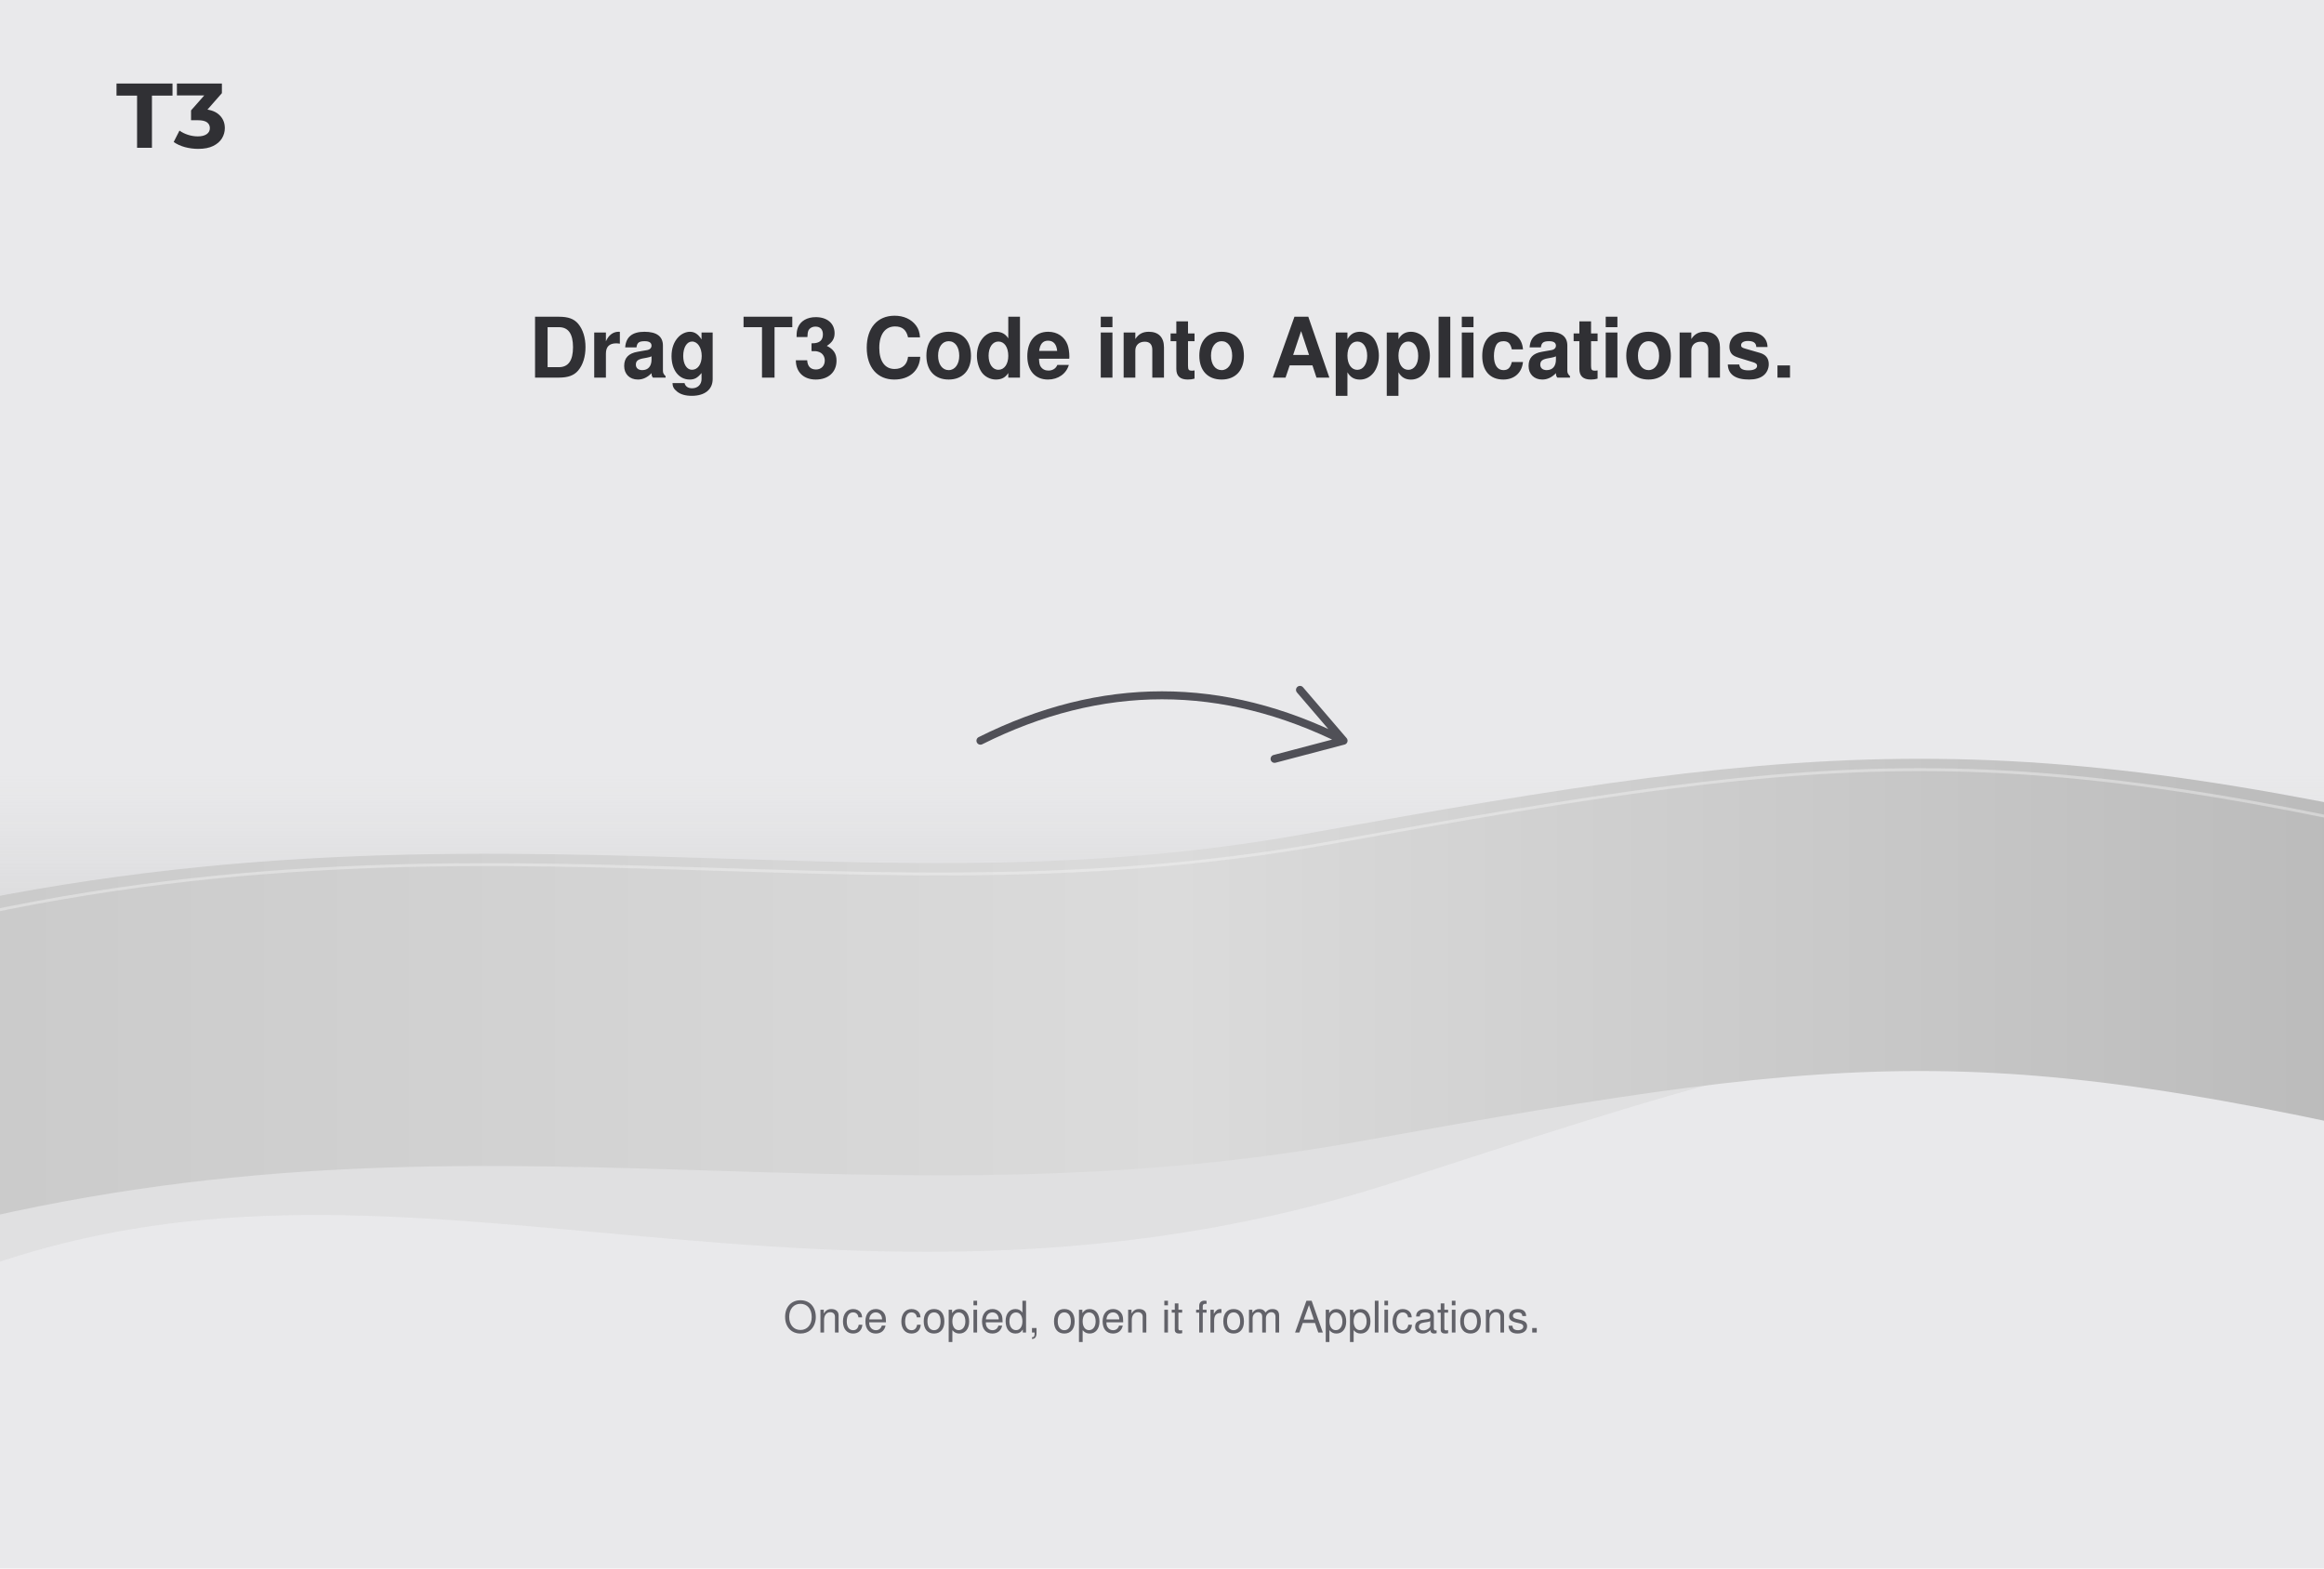
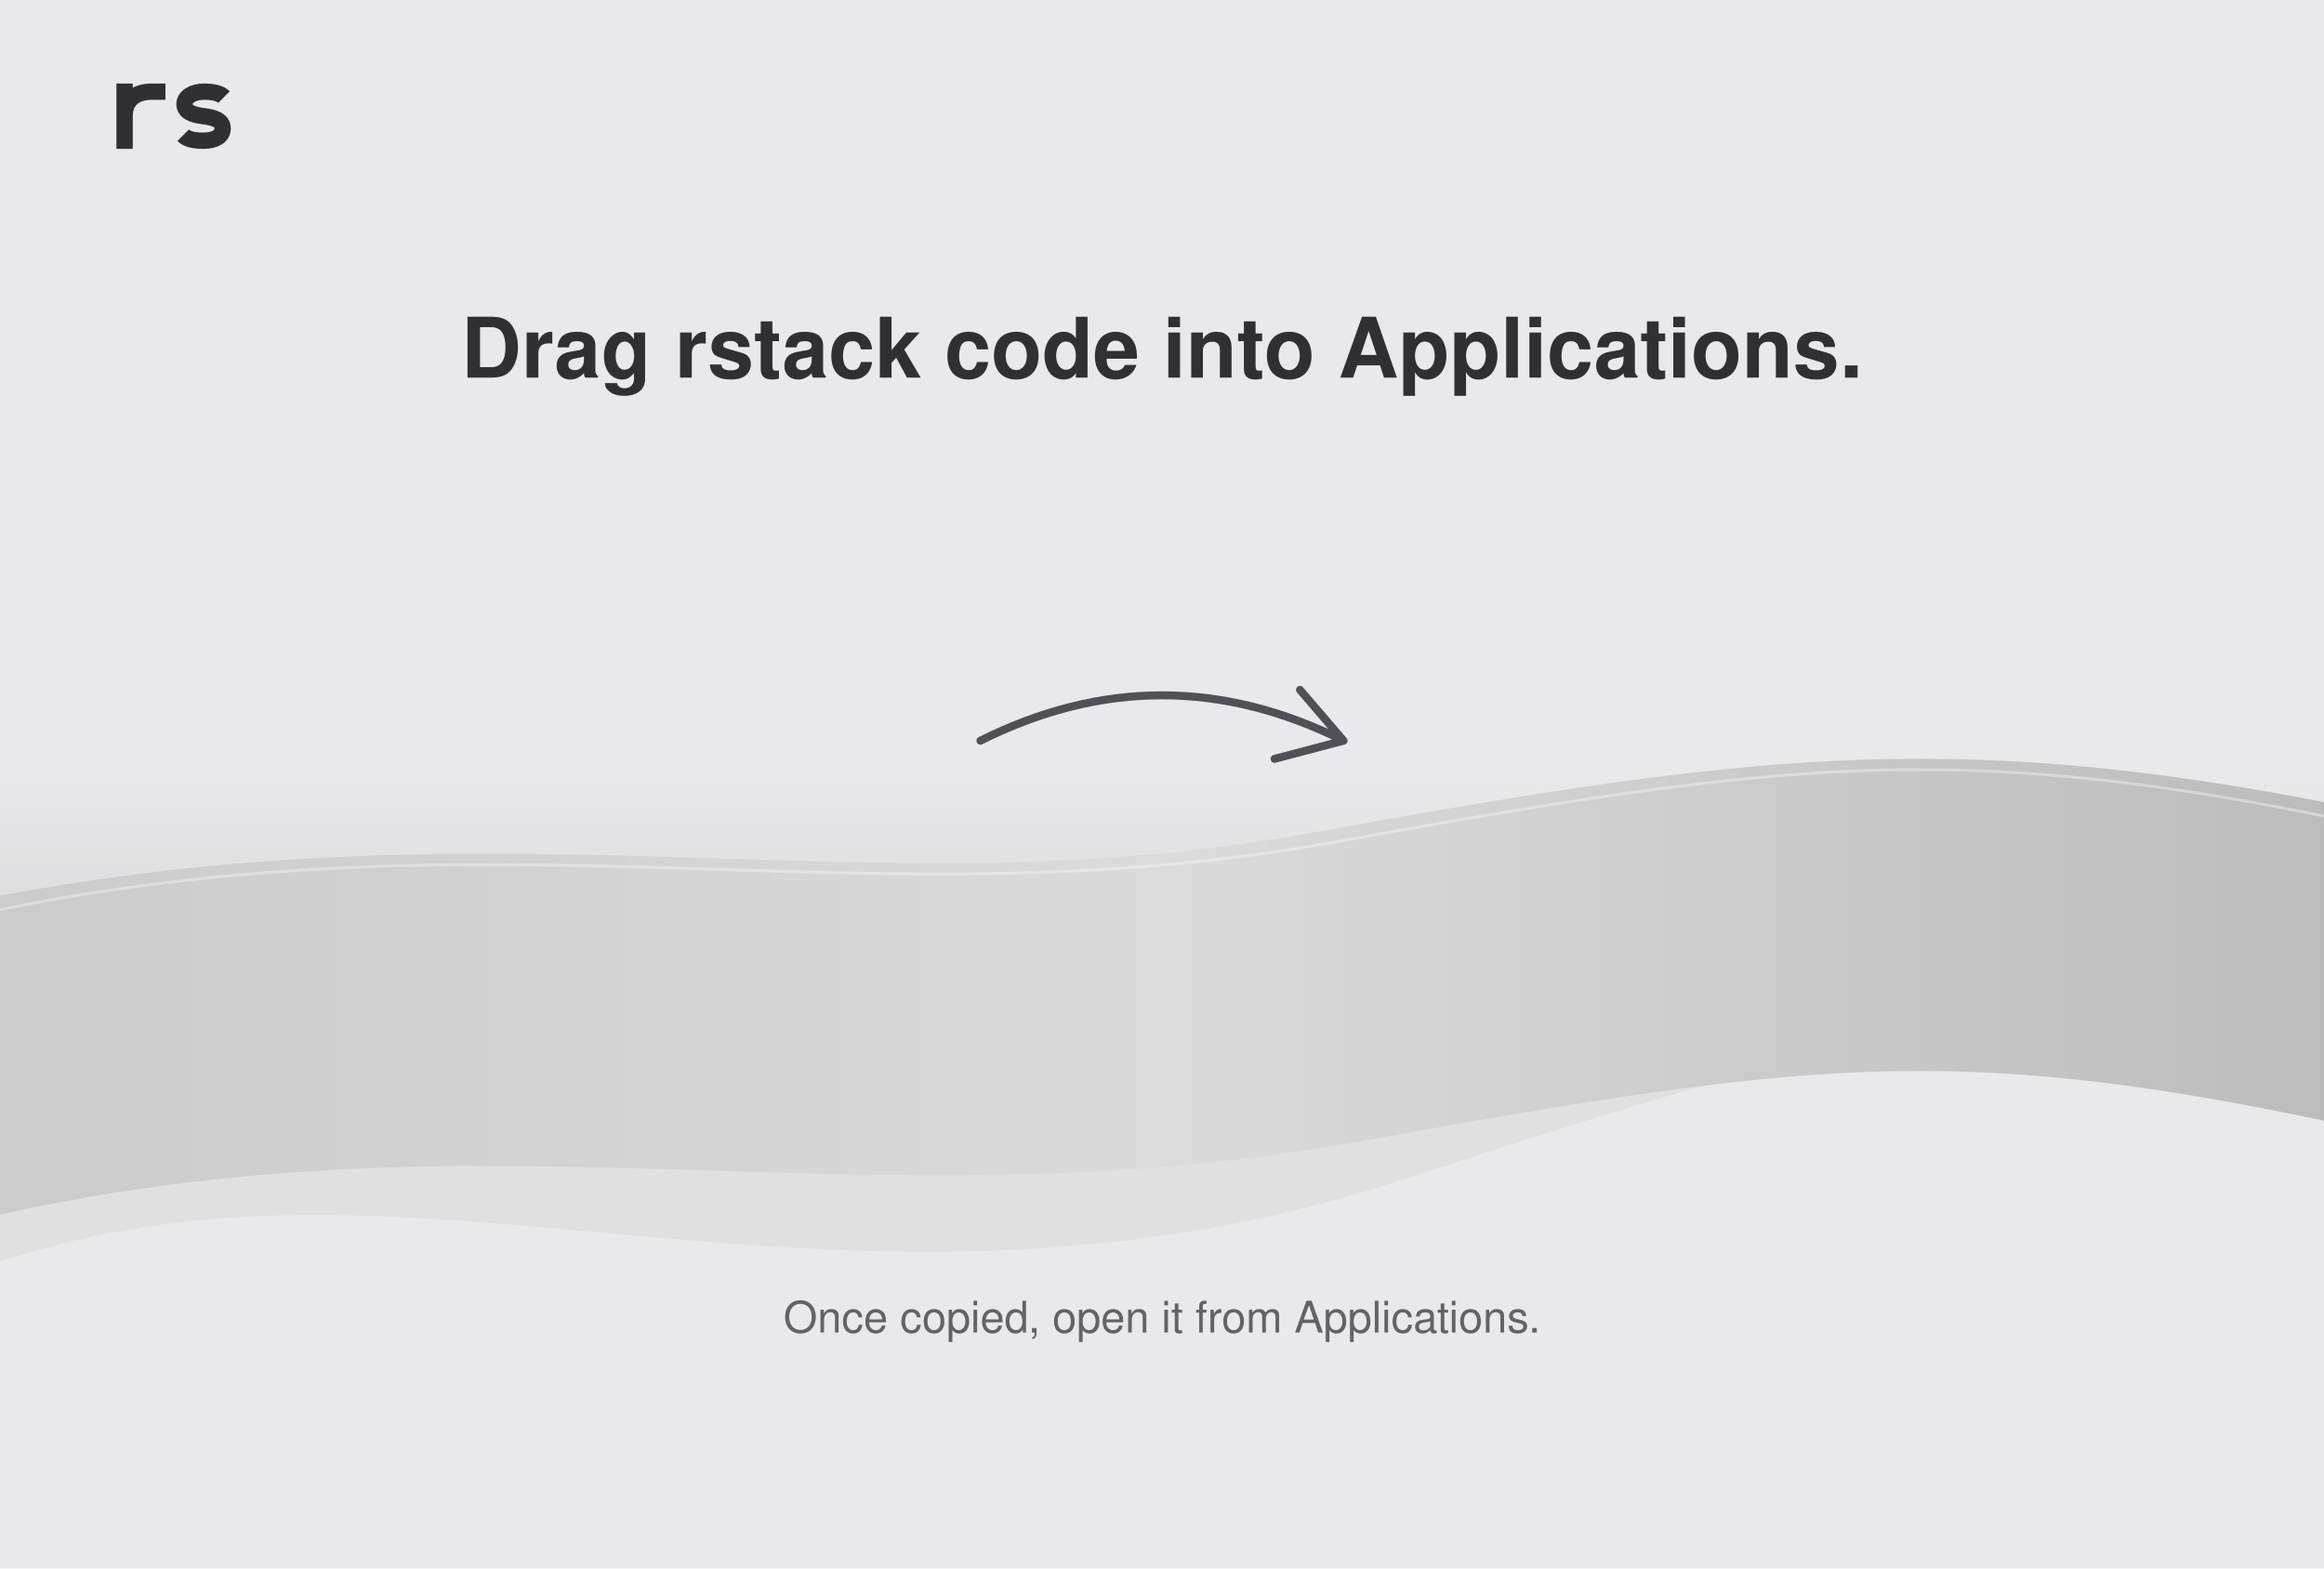
<svg xmlns="http://www.w3.org/2000/svg" width="1280" height="864" viewBox="0 0 640 432">
  <defs>
    <linearGradient id="veil" x1="0" y1="0" x2="0" y2="1">
      <stop stop-color="#B7B7B7" stop-opacity="0" />
      <stop offset=".55" stop-color="#A5A5A5" stop-opacity=".24" />
      <stop offset="1" stop-color="#D1D1D1" stop-opacity=".4" />
    </linearGradient>
    <linearGradient id="silk" x1="0" y1="0" x2="1" y2="0">
      <stop stop-color="#C8C8C8" />
      <stop offset=".5" stop-color="#DBDBDB" />
      <stop offset="1" stop-color="#B5B5B5" />
    </linearGradient>
  </defs>
  <rect width="640" height="432" fill="#E9E9EB" />
  <path d="M-60 293C95 220 214 304 362 256S559 191 707 257" stroke="url(#veil)" stroke-width="146" fill="none" opacity="1" stroke-linecap="round" stroke-linejoin="round" />
  <path d="M-60 306C113 252 223 298 367 272S553 242 707 280" stroke="url(#silk)" stroke-width="86" fill="none" opacity="1" stroke-linecap="round" stroke-linejoin="round" />
  <path d="M-60 266C113 212 223 258 367 232S553 202 707 240" stroke="#F5F5F5" stroke-width="0.8" fill="none" opacity="0.42" stroke-linecap="round" stroke-linejoin="round" />
-   <svg x="32" y="23" width="30" height="18" viewBox="15.531 37 94.394 56.96" fill="#303034">
-     <path d="M33.451 93V47.56H15.531V37H64.331V47.56H46.411V93H33.451ZM86.725 93.96C82.832 93.96 78.965 93.453 75.125 92.44C71.285 91.373 68.032 89.88 65.365 87.96L70.405 78.04C72.539 79.587 75.019 80.813 77.845 81.72C80.672 82.627 83.525 83.08 86.405 83.08C89.659 83.08 92.219 82.44 94.085 81.16C95.952 79.88 96.885 78.12 96.885 75.88C96.885 73.747 96.059 72.067 94.405 70.84C92.752 69.613 90.085 69 86.405 69H80.485V60.44L96.085 42.76L97.525 47.4H68.165V37H107.365V45.4L91.845 63.08L85.285 59.32H89.045C95.925 59.32 101.125 60.867 104.645 63.96C108.165 67.053 109.925 71.027 109.925 75.88C109.925 79.027 109.099 81.987 107.445 84.76C105.792 87.48 103.259 89.693 99.845 91.4C96.432 93.107 92.059 93.96 86.725 93.96Z" />
+   <svg x="32" y="23" width="32" height="18" viewBox="22 40 85 48" fill="none" stroke="#303034" stroke-width="12">
+     <path d="M28 40V88M28 64C28 52 36 46 48 46H58" />
+     <path d="M101 50C98 47 93 46 86 46C78 46 72 50 72 55C72 61 78 63 86 64C94 65 100 67 100 73C100 79 94 82 86 82C79 82 74 81 71 78" />
  </svg>
-   <text x="320" y="104" fill="#303034" font-family="Helvetica" font-size="23" font-weight="700" text-anchor="middle">Drag T3 Code into Applications.</text>
+   <text x="320" y="104" fill="#303034" font-family="Helvetica" font-size="23" font-weight="700" text-anchor="middle">Drag rstack code into Applications.</text>
  <path d="M270 204Q320 179 370 204M358 190L370 204L351 209" stroke="#505057" stroke-width="2.2" fill="none" opacity="1" stroke-linecap="round" stroke-linejoin="round" />
  <text x="320" y="367" fill="#626269" font-family="Helvetica" font-size="12" font-weight="400" text-anchor="middle">Once copied, open it from Applications.</text>
</svg>
